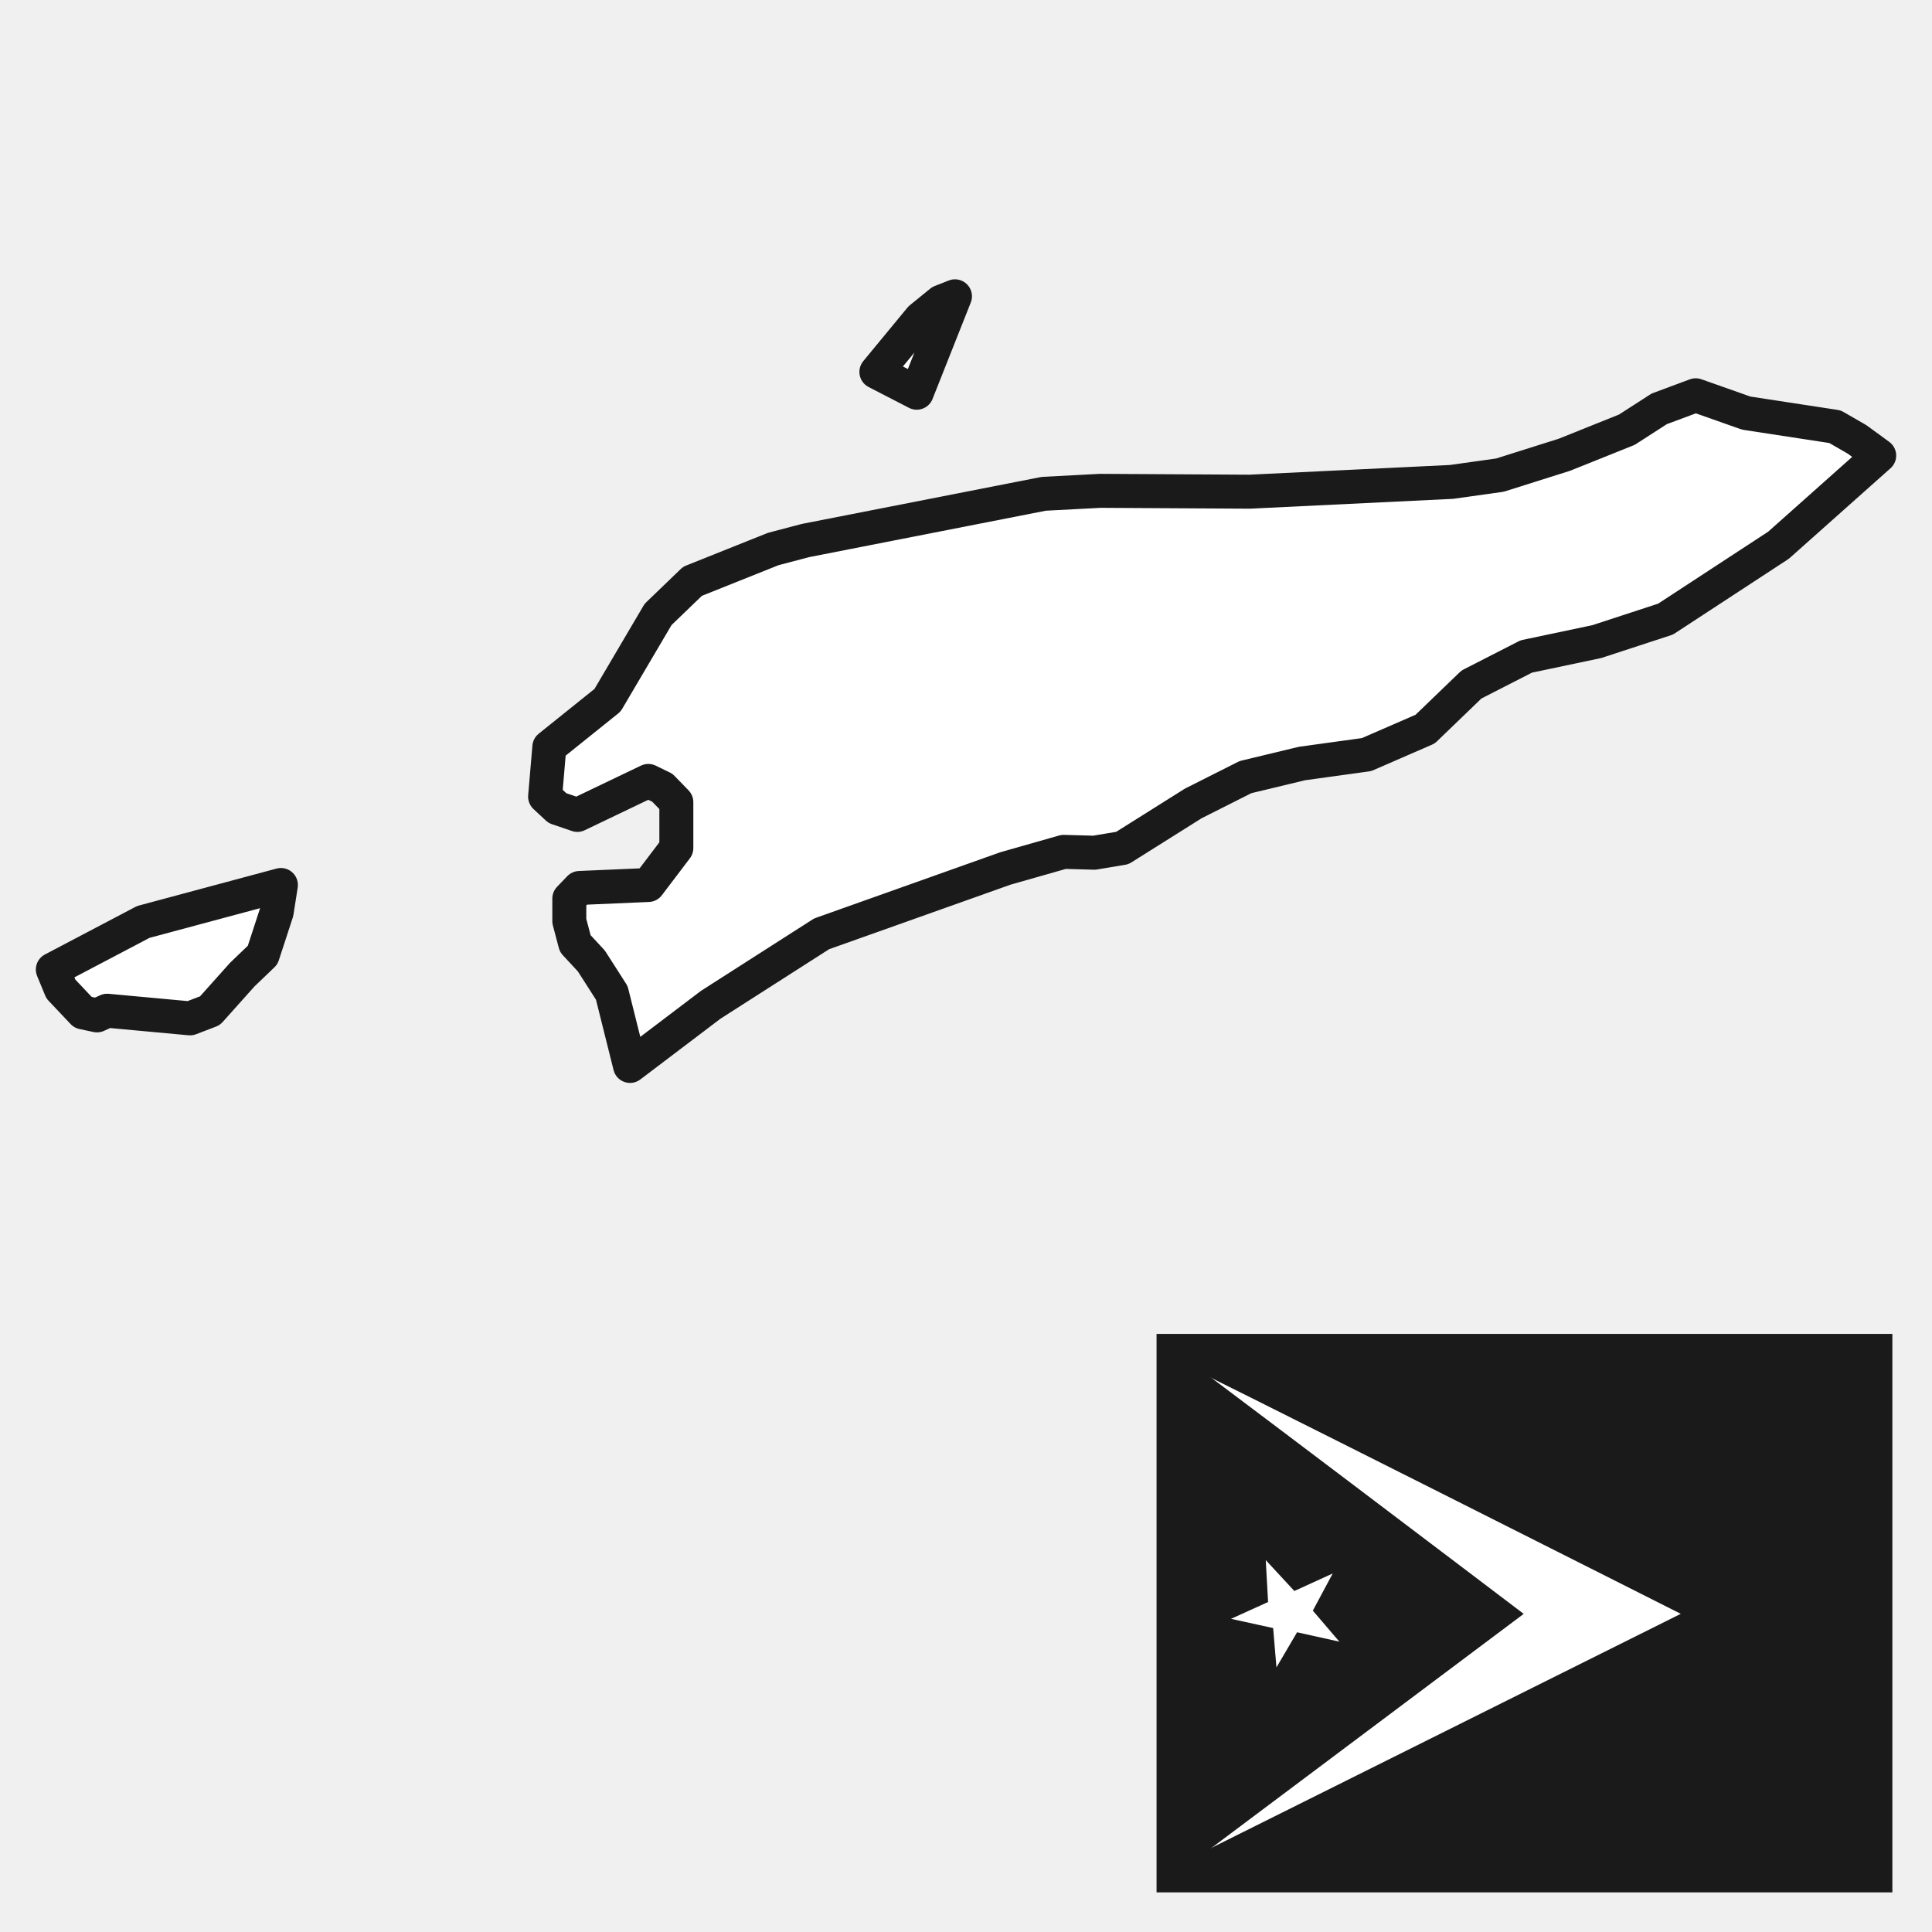
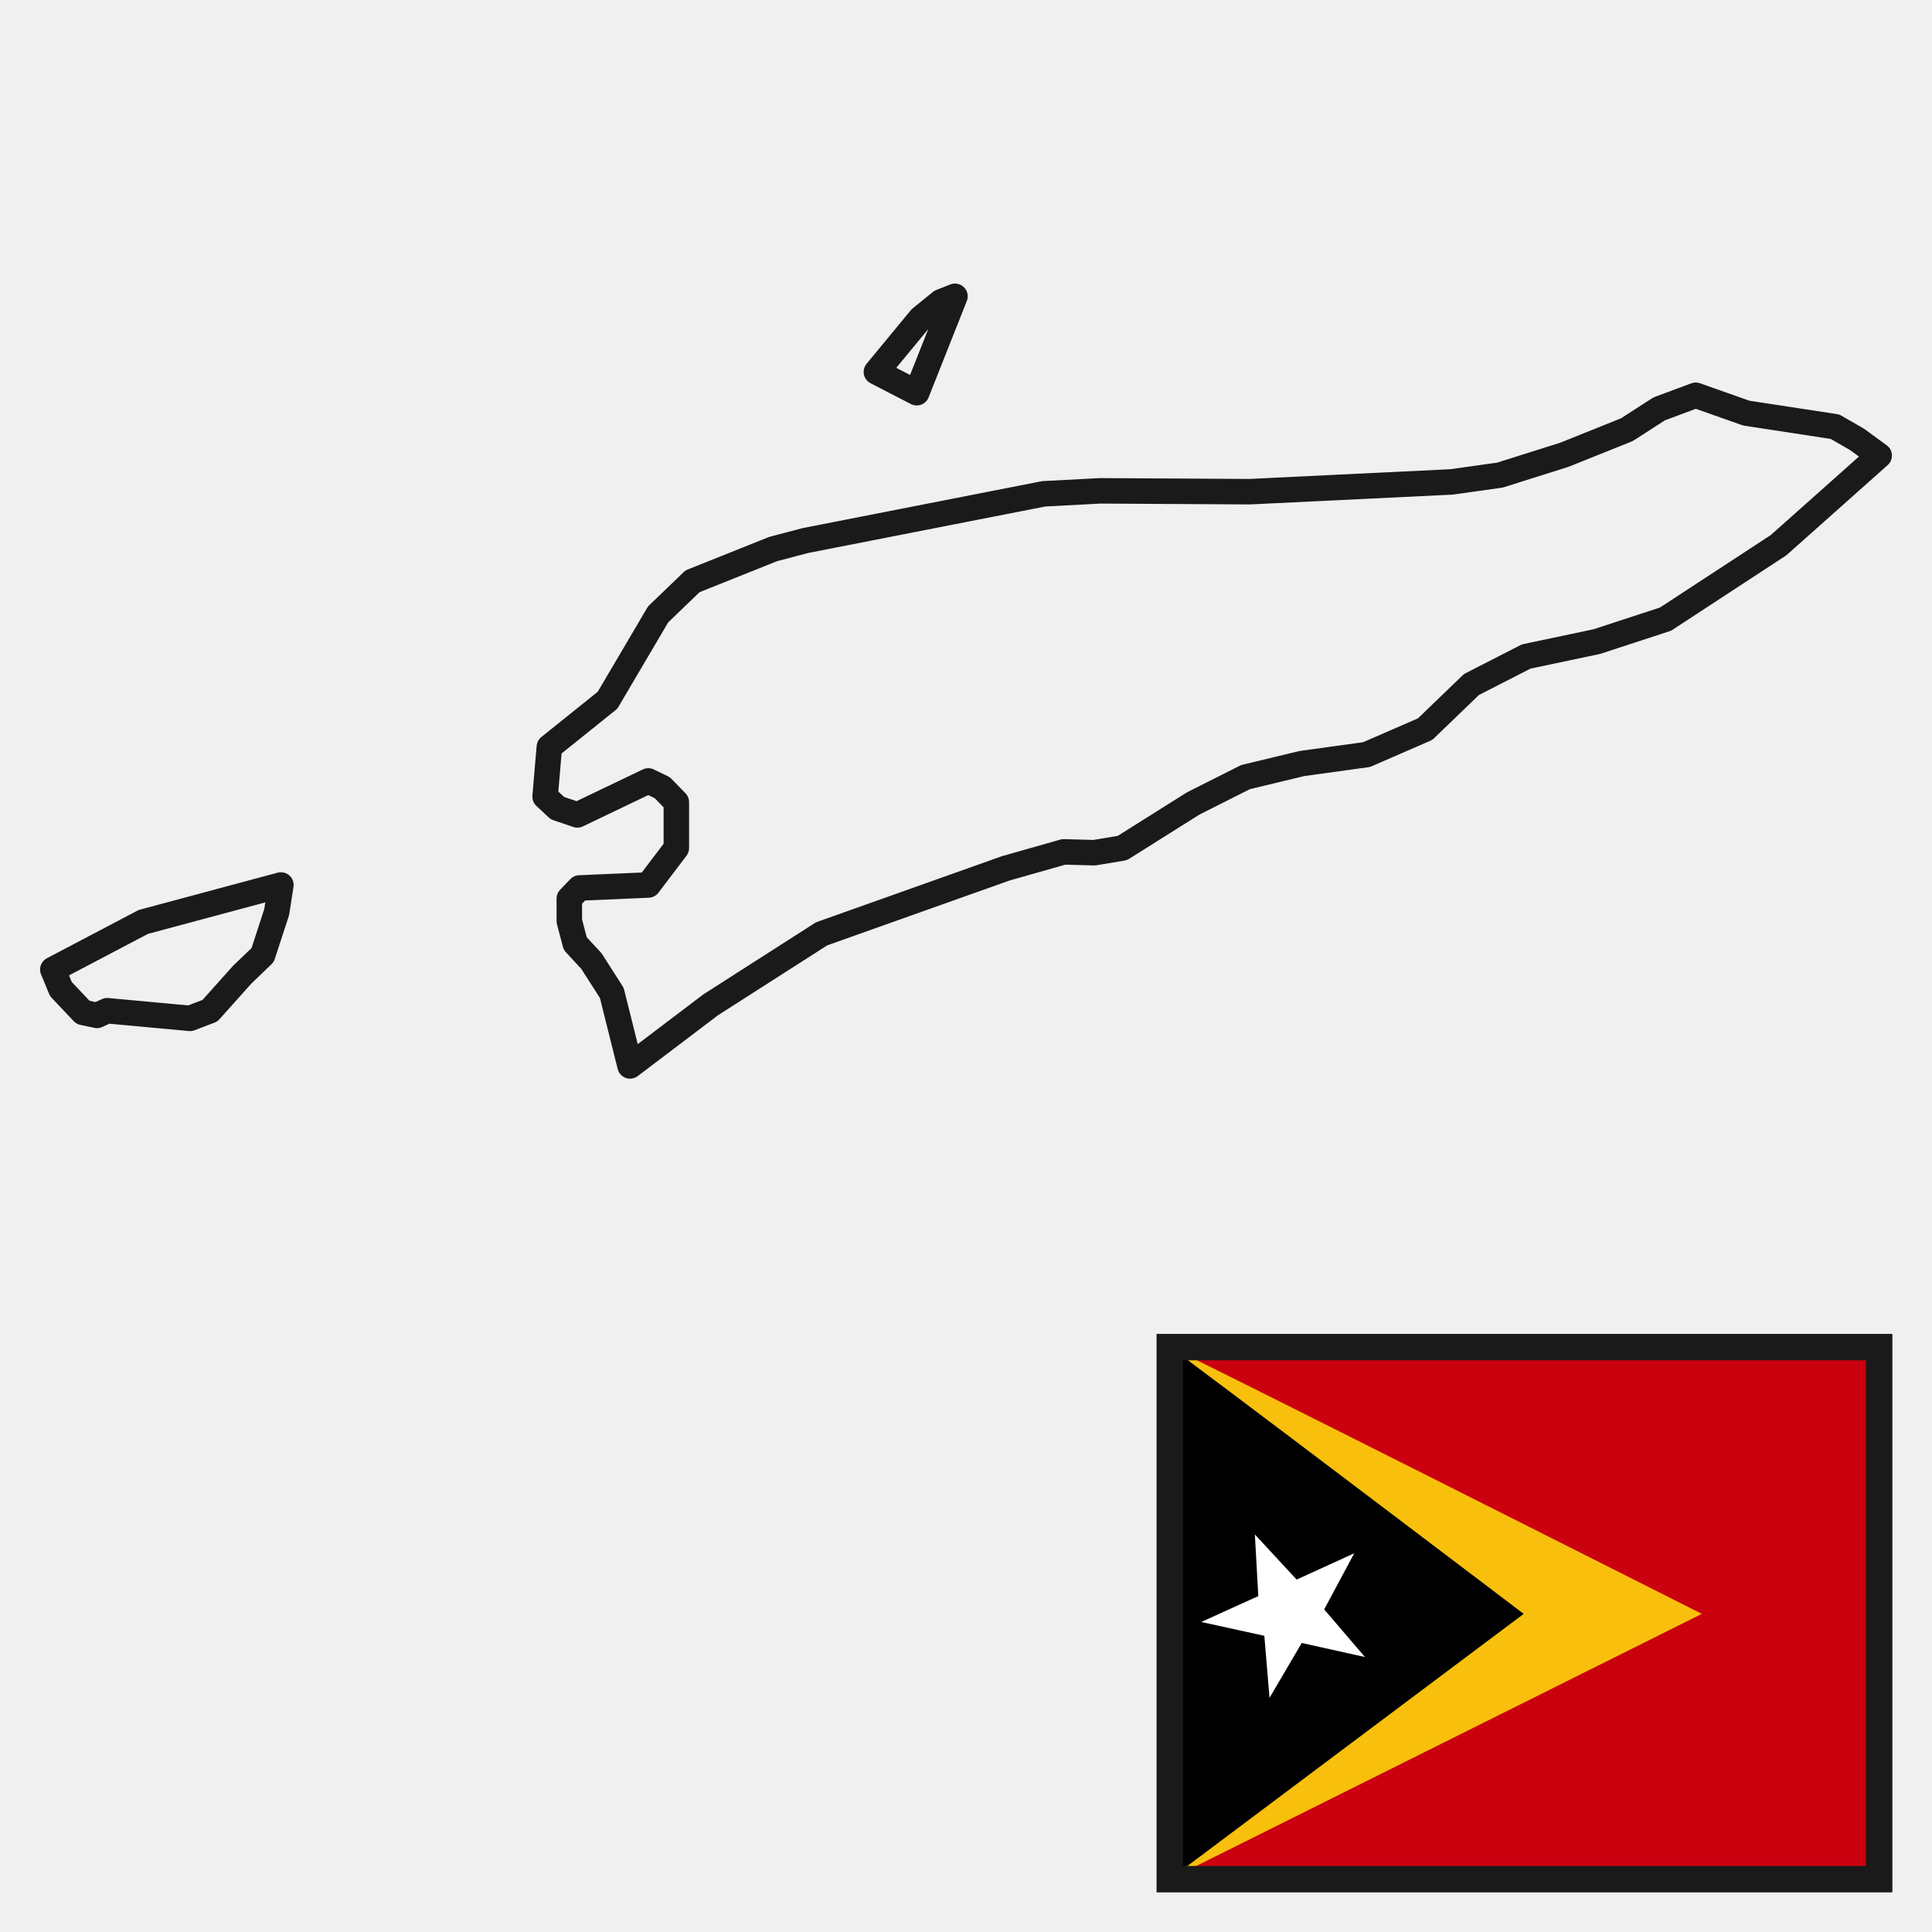
<svg xmlns="http://www.w3.org/2000/svg" viewBox="0 0 512 512">
  <g transform="translate(-32.15 -107.65) scale(1.1256)">
-     <path d="M 176.9 346.6 L 172.6 329.4 L 167.8 321.9 L 164.0 317.8 L 162.6 312.5 L 162.6 307.2 L 165.0 304.7 L 181.2 304.0 L 187.8 295.3 L 187.8 284.5 L 184.5 281.1 L 181.2 279.5 L 164.5 287.5 L 159.8 285.9 L 156.9 283.2 L 157.9 271.5 L 171.6 260.5 L 183.5 240.3 L 191.6 232.5 L 210.6 224.9 L 218.2 222.9 L 274.3 211.9 L 287.6 211.2 L 322.8 211.4 L 370.3 209.1 L 381.7 207.5 L 396.9 202.7 L 411.6 196.8 L 419.2 191.9 L 427.8 188.7 L 439.7 192.9 L 460.6 196.1 L 465.8 199.1 L 471.0 202.9 L 447.3 224.0 L 420.7 241.4 L 404.5 246.7 L 387.9 250.2 L 375.0 256.8 L 364.1 267.3 L 350.3 273.3 L 335.1 275.4 L 321.8 278.6 L 309.5 284.8 L 292.8 295.3 L 286.2 296.4 L 279.0 296.2 L 265.3 300.1 L 222.0 315.5 L 195.9 332.2 L 176.9 346.6 Z M 41.0 323.9 L 62.3 312.7 L 94.7 304.0 L 93.7 310.4 L 90.4 320.5 L 85.6 325.1 L 78.0 333.6 L 73.3 335.4 L 53.8 333.6 L 51.4 334.7 L 48.1 334.0 L 42.9 328.5 L 41.0 323.9 Z M 253.4 165.4 L 244.4 188.1 L 234.9 183.2 L 245.3 170.6 L 250.1 166.7 L 253.4 165.4 Z" fill="#FFFFFF" stroke="#1a1a1a" stroke-width="8" stroke-linejoin="round" fill-rule="evenodd" />
+     <path d="M 176.9 346.6 L 172.6 329.4 L 167.8 321.9 L 164.0 317.8 L 162.6 312.5 L 162.6 307.2 L 165.0 304.7 L 181.2 304.0 L 187.8 295.3 L 187.8 284.5 L 184.5 281.1 L 181.2 279.5 L 164.5 287.5 L 159.8 285.9 L 156.9 283.2 L 157.9 271.5 L 171.6 260.5 L 183.5 240.3 L 191.6 232.5 L 210.6 224.9 L 218.2 222.9 L 274.3 211.9 L 287.6 211.2 L 322.8 211.4 L 370.3 209.1 L 381.7 207.5 L 396.9 202.7 L 411.6 196.8 L 419.2 191.9 L 427.8 188.7 L 439.7 192.9 L 460.6 196.1 L 465.8 199.1 L 471.0 202.9 L 447.3 224.0 L 420.7 241.4 L 404.5 246.7 L 387.9 250.2 L 375.0 256.8 L 364.1 267.3 L 350.3 273.3 L 335.1 275.4 L 321.8 278.6 L 309.5 284.8 L 292.8 295.3 L 286.2 296.4 L 279.0 296.2 L 265.3 300.1 L 222.0 315.5 L 195.9 332.2 L 176.9 346.6 Z M 41.0 323.9 L 62.3 312.7 L 94.7 304.0 L 93.7 310.4 L 90.4 320.5 L 85.6 325.1 L 78.0 333.6 L 73.3 335.4 L 53.8 333.6 L 51.4 334.7 L 48.1 334.0 L 42.9 328.5 L 41.0 323.9 Z M 253.4 165.4 L 244.4 188.1 L 234.9 183.2 L 245.3 170.6 L 250.1 166.7 L 253.4 165.4 Z" fill="none" stroke="#1a1a1a" stroke-width="6" stroke-linejoin="round" fill-rule="evenodd" />
  </g>
-   <rect x="310" y="357" width="188" height="141" fill="#FFFFFF" stroke="#1a1a1a" stroke-width="5.00" />
+   <rect x="310" y="357" width="188" height="141" fill="#ffffff" />
  <g transform="translate(310 357) scale(0.29375)">
    <defs>
      <clipPath id="tl-a">
        <path fill-opacity=".7" d="M0 0h682.7v512H0z" />
      </clipPath>
    </defs>
    <g fill-rule="evenodd" clip-path="url(#tl-a)" transform="scale(.9375)">
-       <path fill="#1a1a1a" d="M0 0h1031.2v512H0z" />
-       <path fill="#FFFFFF" d="M0 0c3.2 0 512 256.7 512 256.7L0 512z" stroke="#1a1a1a" stroke-width="18.16" />
-       <path fill="#1a1a1a" d="M0 0c2.1 0 340.6 256.7 340.6 256.7L0 512z" />
-       <path fill="#FFFFFF" d="M187.7 298.2 127 284.7l-31 52.8-5-59.7-60.7-13.3 54.9-24.9-3.3-59.3 40.2 43.4 55.4-25.3-28.9 54 39.2 45.8z" stroke="#1a1a1a" stroke-width="18.16" />
+       <path fill="#cb000f" d="M0 0h1031.2v512H0z" />
+       <path fill="#f8c00c" d="M0 0c3.2 0 512 256.7 512 256.7L0 512z" />
+       <path fill="#000001" d="M0 0c2.1 0 340.6 256.7 340.6 256.7L0 512z" />
+       <path fill="#fff" d="M187.7 298.2 127 284.7l-31 52.8-5-59.7-60.7-13.3 54.9-24.9-3.3-59.3 40.2 43.4 55.4-25.3-28.9 54 39.2 45.8z" />
    </g>
-     <rect x="1" y="1" width="638" height="478" fill="none" stroke="#1a1a1a" stroke-width="2" />
+     <rect x="1" y="1" width="638" height="478" fill="none" stroke="#000000" stroke-width="2" />
  </g>
  <rect x="310" y="357" width="188" height="141" fill="none" stroke="#1a1a1a" stroke-width="7" />
</svg>
